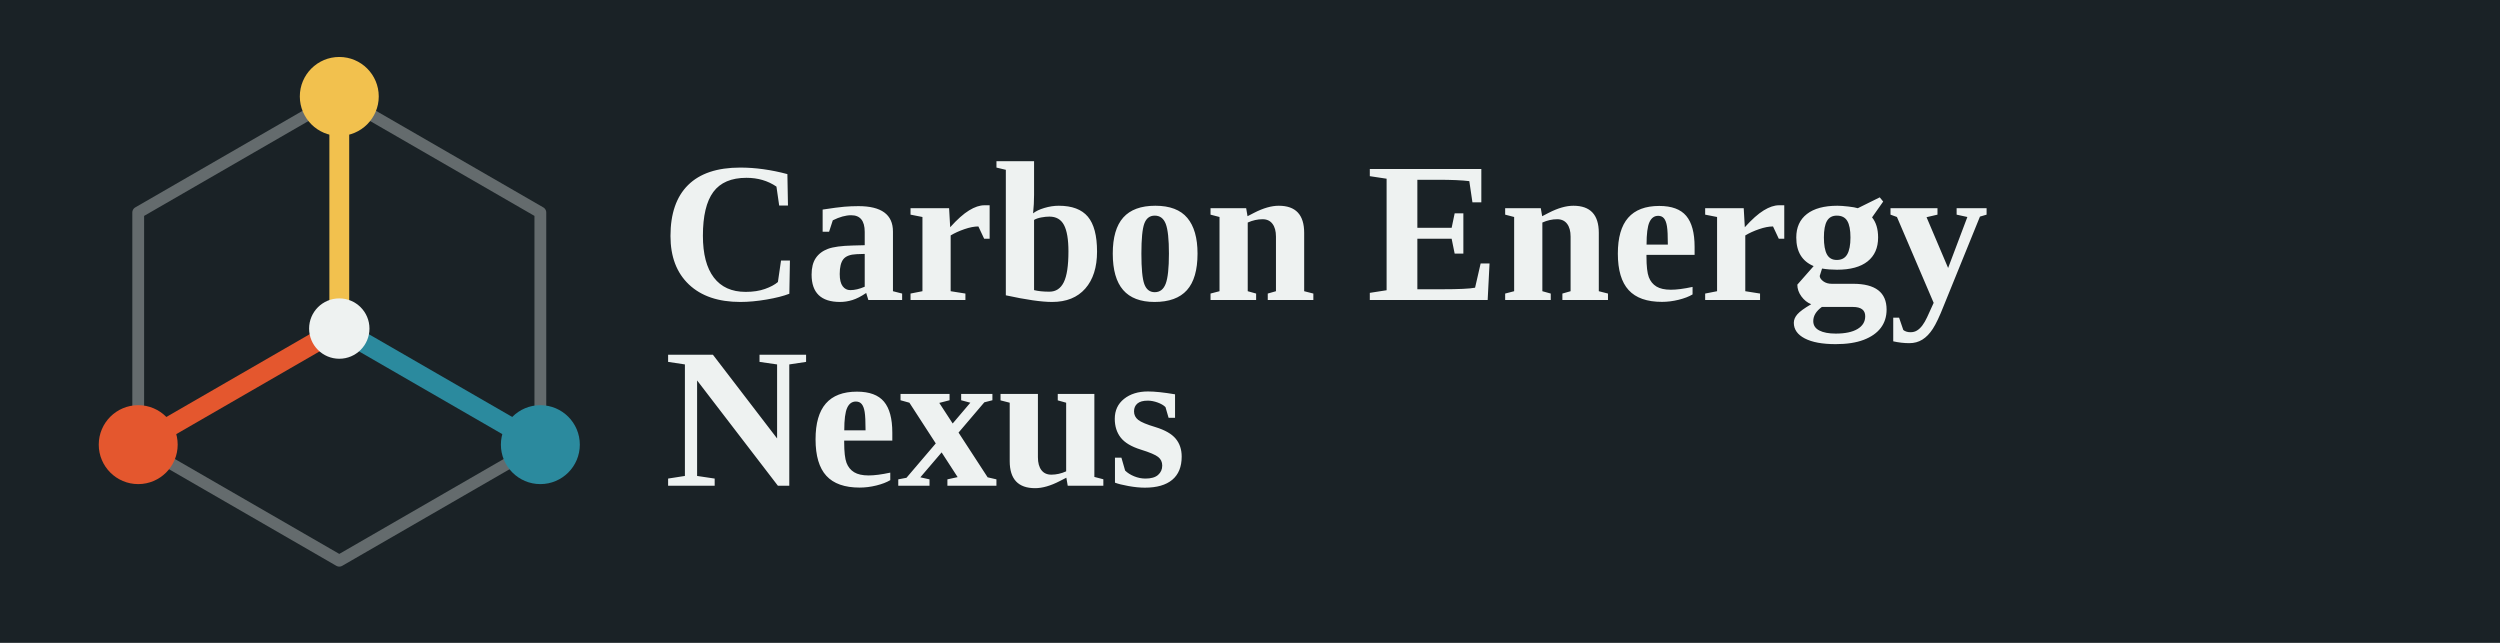
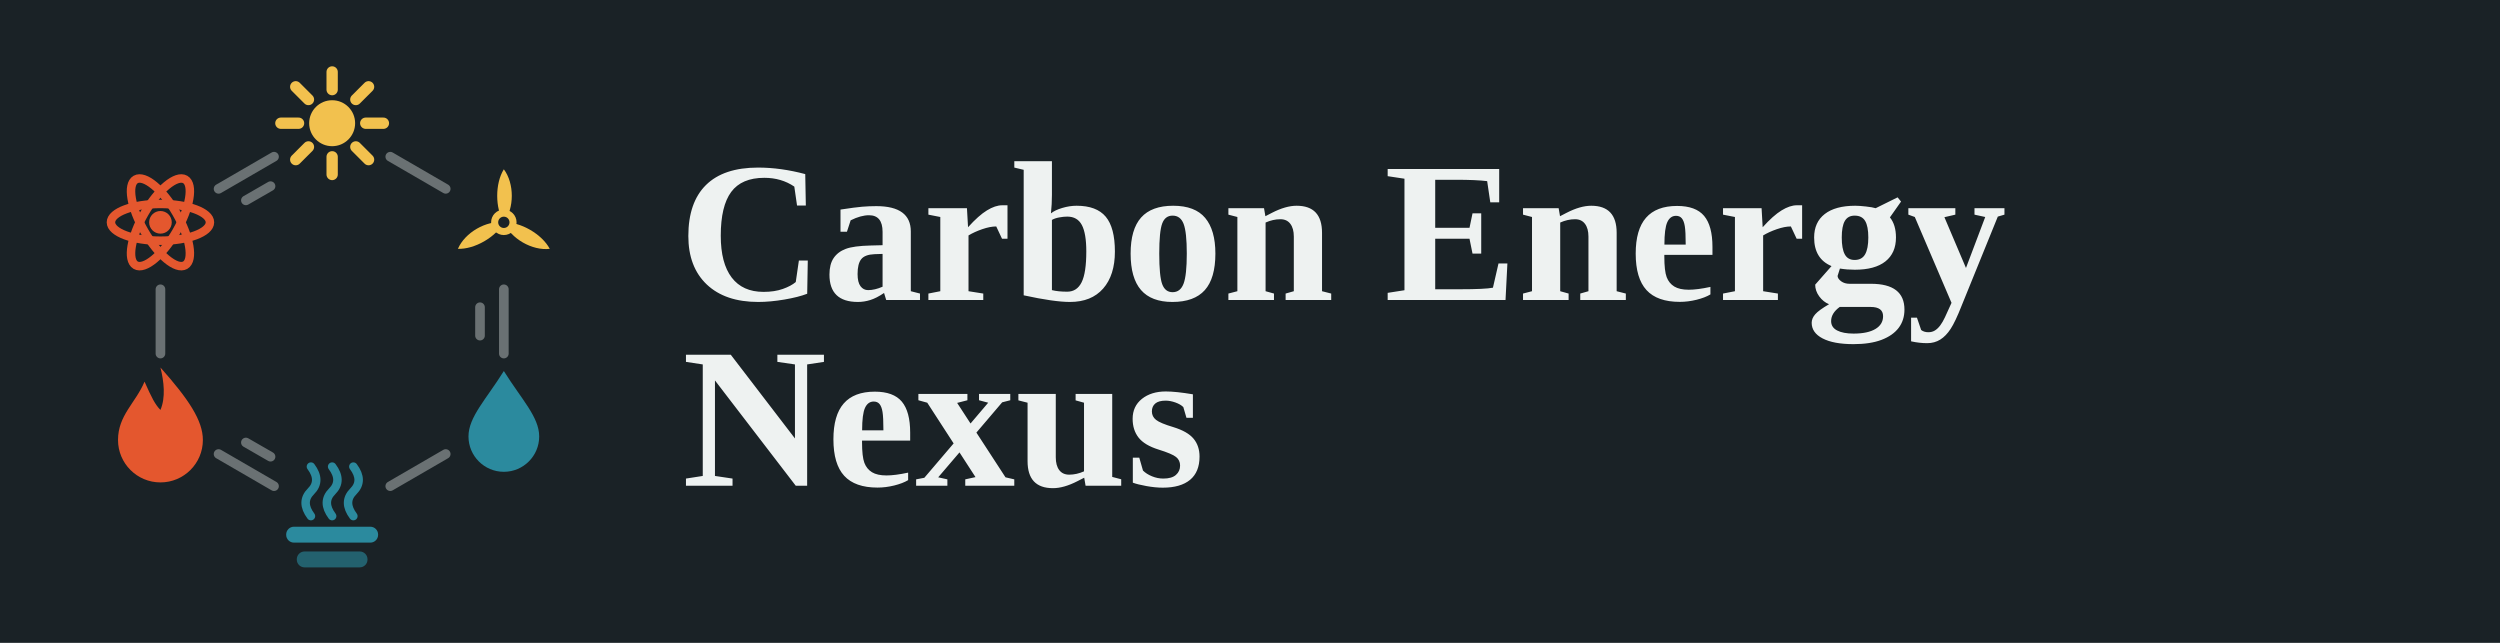
<svg xmlns="http://www.w3.org/2000/svg" viewBox="0 0 1400 360">
  <rect width="1400" height="360" fill="#1A2226" />
-   <path d="M190.0 54.0 L77.4 119.0 L77.4 249.0 L190.0 314.0 L302.6 249.0 L302.6 119.0 Z" fill="none" stroke="#EEF2F1" stroke-opacity="0.35" stroke-width="6.6" stroke-linejoin="round" />
-   <line x1="190" y1="184" x2="190.0" y2="54.0" stroke="#F2C14E" stroke-width="11.1" stroke-linecap="round" />
-   <line x1="190" y1="184" x2="77.4" y2="249.0" stroke="#E4572E" stroke-width="11.1" stroke-linecap="round" />
-   <line x1="190" y1="184" x2="302.6" y2="249.0" stroke="#2B8A9E" stroke-width="11.1" stroke-linecap="round" />
-   <circle cx="190.0" cy="54.0" r="22.1" fill="#F2C14E" />
-   <circle cx="77.4" cy="249.0" r="22.1" fill="#E4572E" />
-   <circle cx="302.6" cy="249.0" r="22.1" fill="#2B8A9E" />
-   <circle cx="190" cy="184" r="16.9" fill="#EEF2F1" />
-   <text x="370" y="168" font-family="Source Serif 4" font-weight="700" font-size="112" fill="#EEF2F1">Carbon Energy</text>
-   <text x="372" y="272" font-family="Source Serif 4" font-weight="700" font-size="112" fill="#EEF2F1">Nexus</text>
+   <g transform="translate(36 30) scale(1.5)">
+     <line x1="78.3" y1="38.5" x2="57.6" y2="50.5" stroke="#EEF2F1" stroke-opacity="0.38" stroke-width="3.6" stroke-linecap="round" />
+     <line x1="77.0" y1="49.5" x2="67.8" y2="54.8" stroke="#EEF2F1" stroke-opacity="0.38" stroke-width="3.6" stroke-linecap="round" />
+     <line x1="35.9" y1="88.0" x2="35.9" y2="112.0" stroke="#EEF2F1" stroke-opacity="0.38" stroke-width="3.6" stroke-linecap="round" />
+     <line x1="57.6" y1="149.5" x2="78.3" y2="161.5" stroke="#EEF2F1" stroke-opacity="0.38" stroke-width="3.6" stroke-linecap="round" />
+     <line x1="67.8" y1="145.2" x2="77.0" y2="150.5" stroke="#EEF2F1" stroke-opacity="0.38" stroke-width="3.6" stroke-linecap="round" />
+     <line x1="121.7" y1="161.5" x2="142.4" y2="149.5" stroke="#EEF2F1" stroke-opacity="0.38" stroke-width="3.6" stroke-linecap="round" />
+     <line x1="164.1" y1="112.0" x2="164.1" y2="88.0" stroke="#EEF2F1" stroke-opacity="0.38" stroke-width="3.6" stroke-linecap="round" />
+     <line x1="155.2" y1="105.3" x2="155.2" y2="94.7" stroke="#EEF2F1" stroke-opacity="0.38" stroke-width="3.6" stroke-linecap="round" />
+     <line x1="142.4" y1="50.5" x2="121.7" y2="38.5" stroke="#EEF2F1" stroke-opacity="0.38" stroke-width="3.6" stroke-linecap="round" />
+     <g transform="translate(100.0 26.0) scale(1.32)">
+       <circle r="6.5" fill="#F2C14E" />
+       <line x1="9.5" y1="0.0" x2="14.5" y2="0.0" stroke="#F2C14E" stroke-width="3.2" stroke-linecap="round" />
+       <line x1="6.7" y1="6.7" x2="10.3" y2="10.3" stroke="#F2C14E" stroke-width="3.2" stroke-linecap="round" />
+       <line x1="0.0" y1="9.5" x2="0.0" y2="14.5" stroke="#F2C14E" stroke-width="3.2" stroke-linecap="round" />
+       <line x1="-6.7" y1="6.7" x2="-10.3" y2="10.3" stroke="#F2C14E" stroke-width="3.2" stroke-linecap="round" />
+       <line x1="-9.5" y1="0.0" x2="-14.5" y2="0.0" stroke="#F2C14E" stroke-width="3.2" stroke-linecap="round" />
+       <line x1="-6.7" y1="-6.7" x2="-10.3" y2="-10.3" stroke="#F2C14E" stroke-width="3.2" stroke-linecap="round" />
+       <line x1="-0.0" y1="-9.5" x2="-0.0" y2="-14.5" stroke="#F2C14E" stroke-width="3.2" stroke-linecap="round" />
+       <line x1="6.7" y1="-6.7" x2="10.3" y2="-10.3" stroke="#F2C14E" stroke-width="3.2" stroke-linecap="round" />
+     </g>
+     <g transform="translate(164.1 63.0) scale(1.32)">
+       <path d="M0 0 C3 -4 3 -11 0 -15 C-2.5 -11 -2.5 -4 0 0 Z" fill="#F2C14E" transform="rotate(0)" />
+       <path d="M0 0 C3 -4 3 -11 0 -15 C-2.5 -11 -2.5 -4 0 0 Z" fill="#F2C14E" transform="rotate(120)" />
+       <path d="M0 0 C3 -4 3 -11 0 -15 C-2.5 -11 -2.5 -4 0 0 Z" fill="#F2C14E" transform="rotate(240)" />
+       <circle r="2.6" fill="#1A2226" stroke="#F2C14E" stroke-width="2" />
+     </g>
+     <g transform="translate(164.1 137.0) scale(1.32)">
+       <path d="M0 -14 C5 -6 10 -1 10 4.5 A10 10 0 0 1 -10 4.5 C-10 -1 -5 -6 0 -14 Z" fill="#2B8A9E" />
+     </g>
+     <g transform="translate(100.0 174.0) scale(1.32)">
+       <rect x="-13" y="2" width="26" height="4.5" rx="2.2" fill="#2B8A9E" />
+       <rect x="-10" y="9" width="20" height="4.5" rx="2.2" fill="#2B8A9E" fill-opacity=".6" />
+       <path d="M-6 -1 q-3 -4 0 -7 q3 -3 0 -7 M0 -1 q-3 -4 0 -7 q3 -3 0 -7 M6 -1 q-3 -4 0 -7 q3 -3 0 -7" fill="none" stroke="#2B8A9E" stroke-width="2.4" stroke-linecap="round" />
+     </g>
+     <g transform="translate(35.9 137.0) scale(1.32)">
+       <path d="M0 -15 C8 -6 12 0 12 5.5 A12 12 0 0 1 -12 5.5 C-12 -1.5 -7 -5 -4.5 -11 C-2.5 -6.5 -1.5 -4.5 0 -3 C1.5 -6.5 1 -11 0 -15 Z" fill="#E4572E" />
+     </g>
+     <g transform="translate(35.9 63.0) scale(1.32)">
+       <ellipse rx="14" ry="5.2" fill="none" stroke="#E4572E" stroke-width="2.4" transform="rotate(0)" />
+       <ellipse rx="14" ry="5.2" fill="none" stroke="#E4572E" stroke-width="2.4" transform="rotate(60)" />
+       <ellipse rx="14" ry="5.2" fill="none" stroke="#E4572E" stroke-width="2.4" transform="rotate(120)" />
+       <circle r="3.2" fill="#E4572E" />
+     </g>
+   </g>
+   <text x="380" y="168" font-family="Source Serif 4" font-weight="700" font-size="112" fill="#EEF2F1">Carbon Energy</text>
+   <text x="382" y="272" font-family="Source Serif 4" font-weight="700" font-size="112" fill="#EEF2F1">Nexus</text>
</svg>
